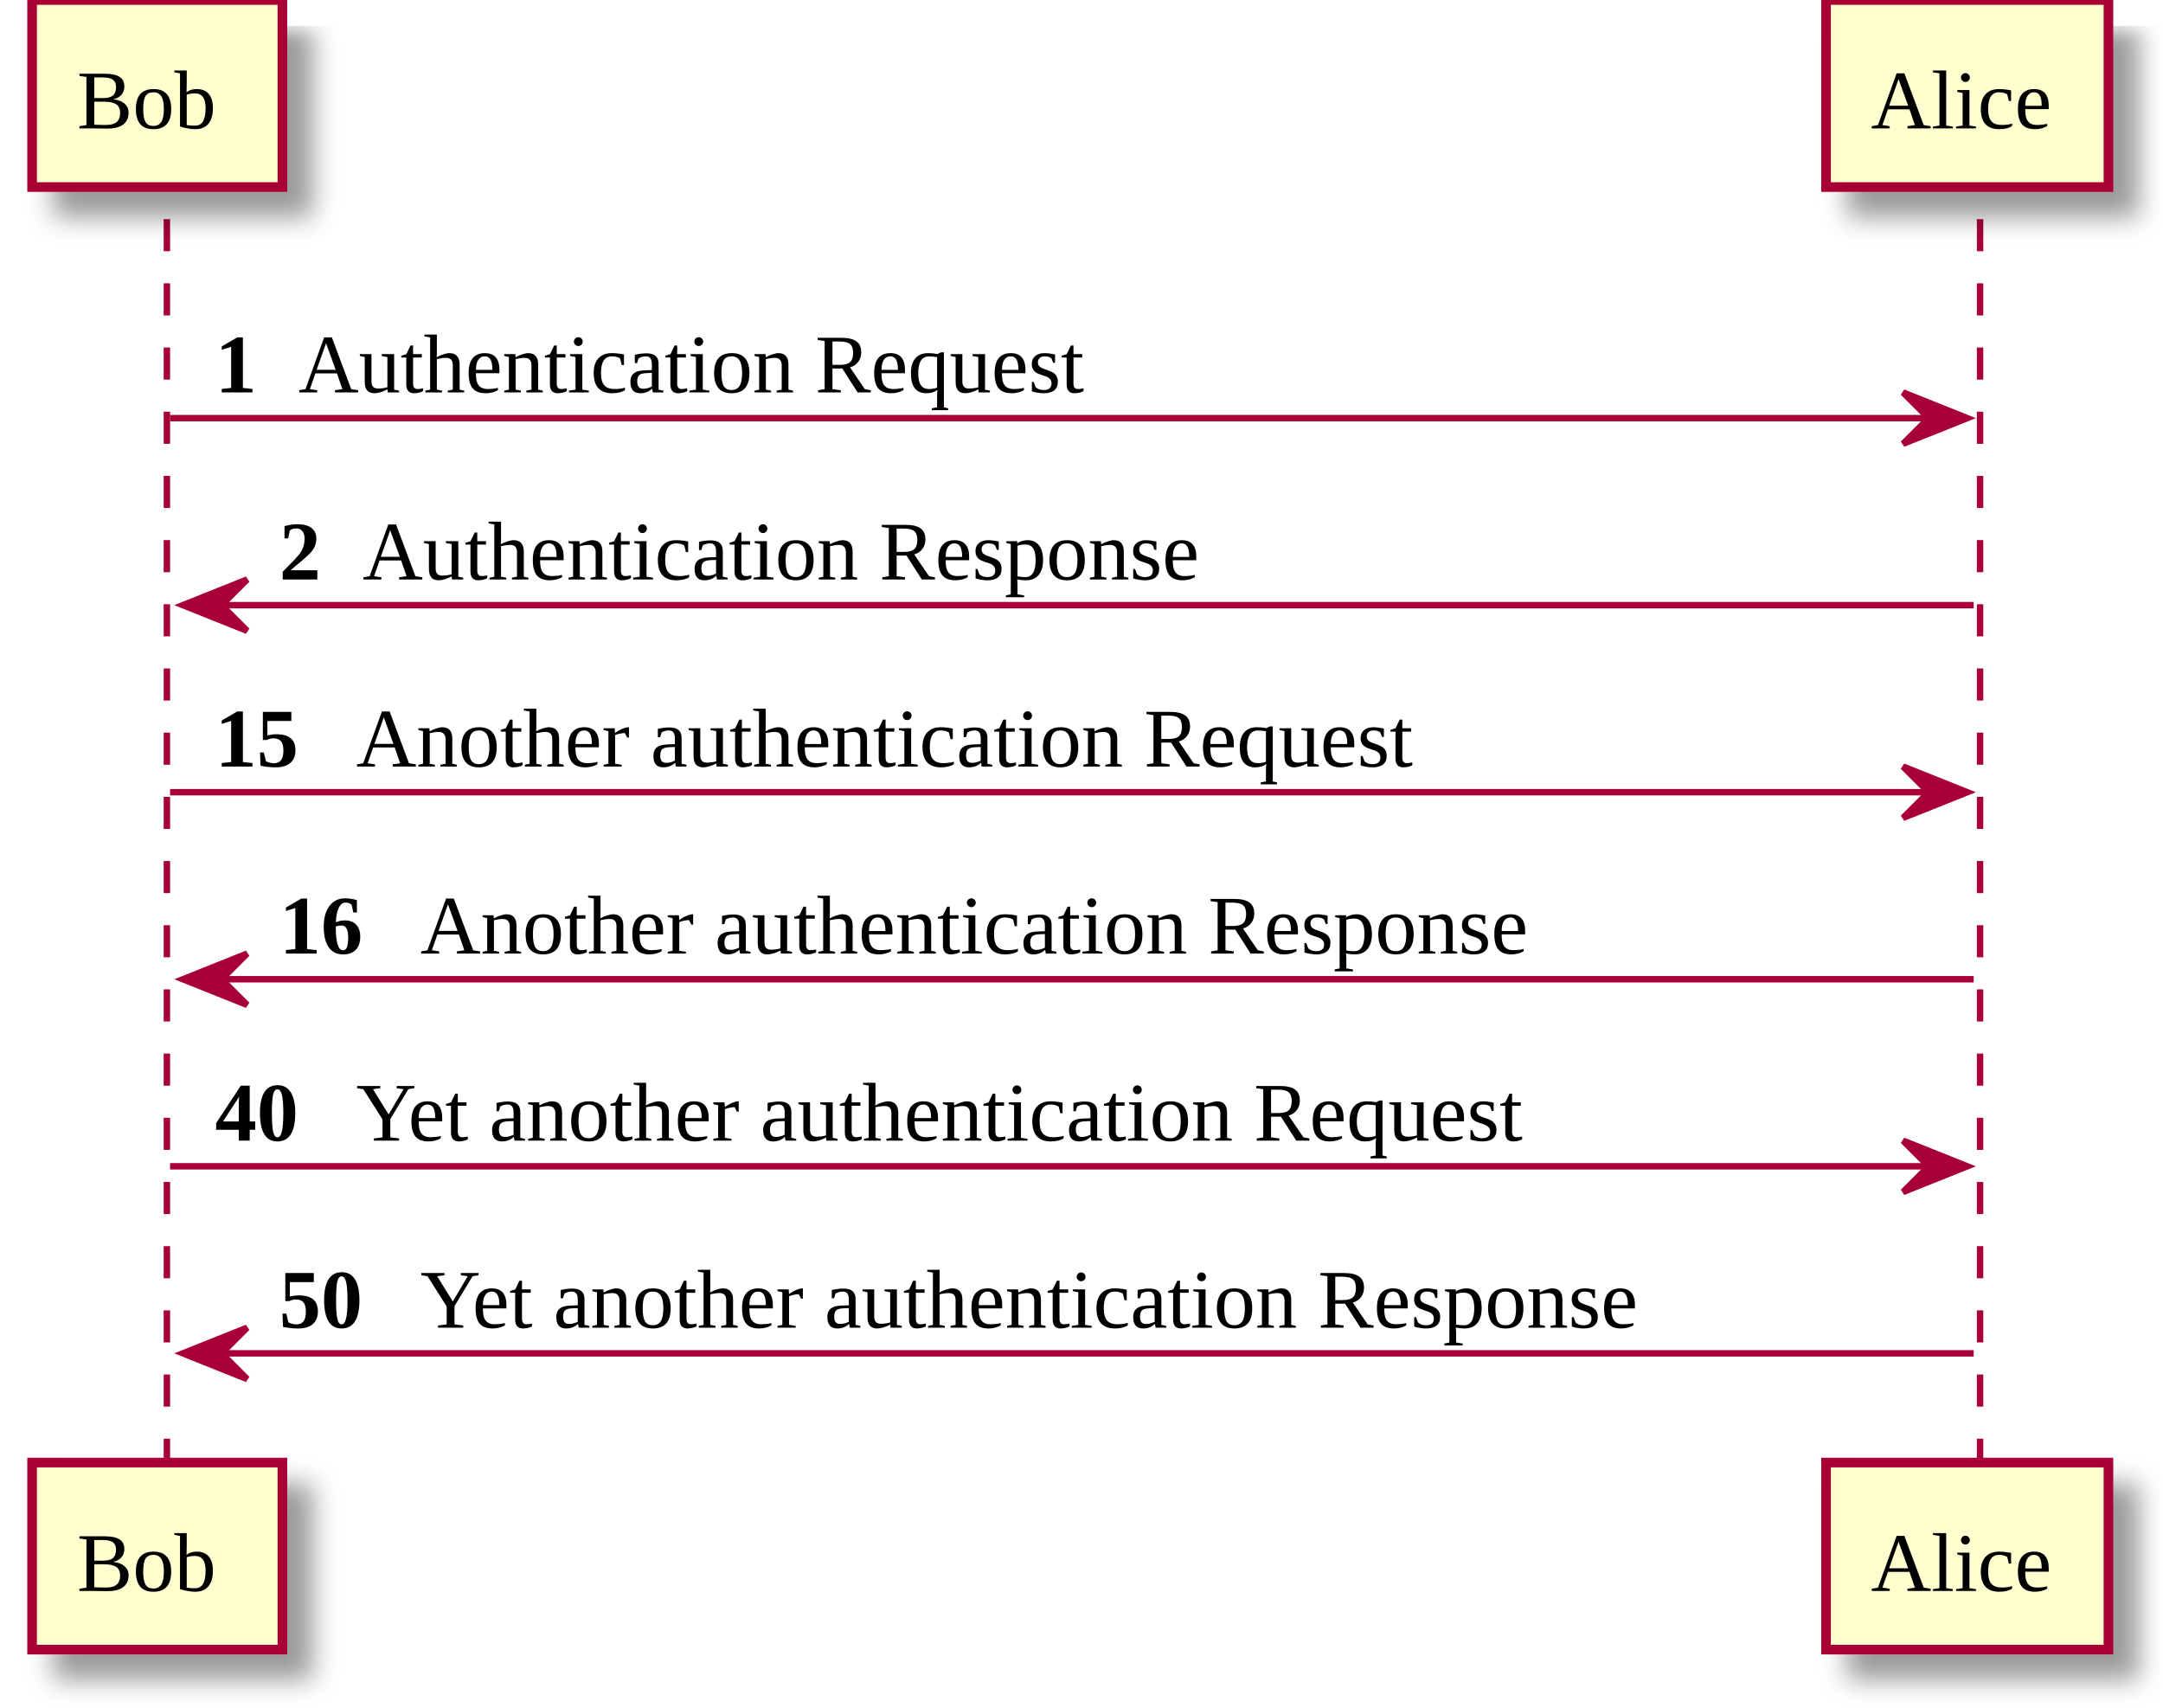
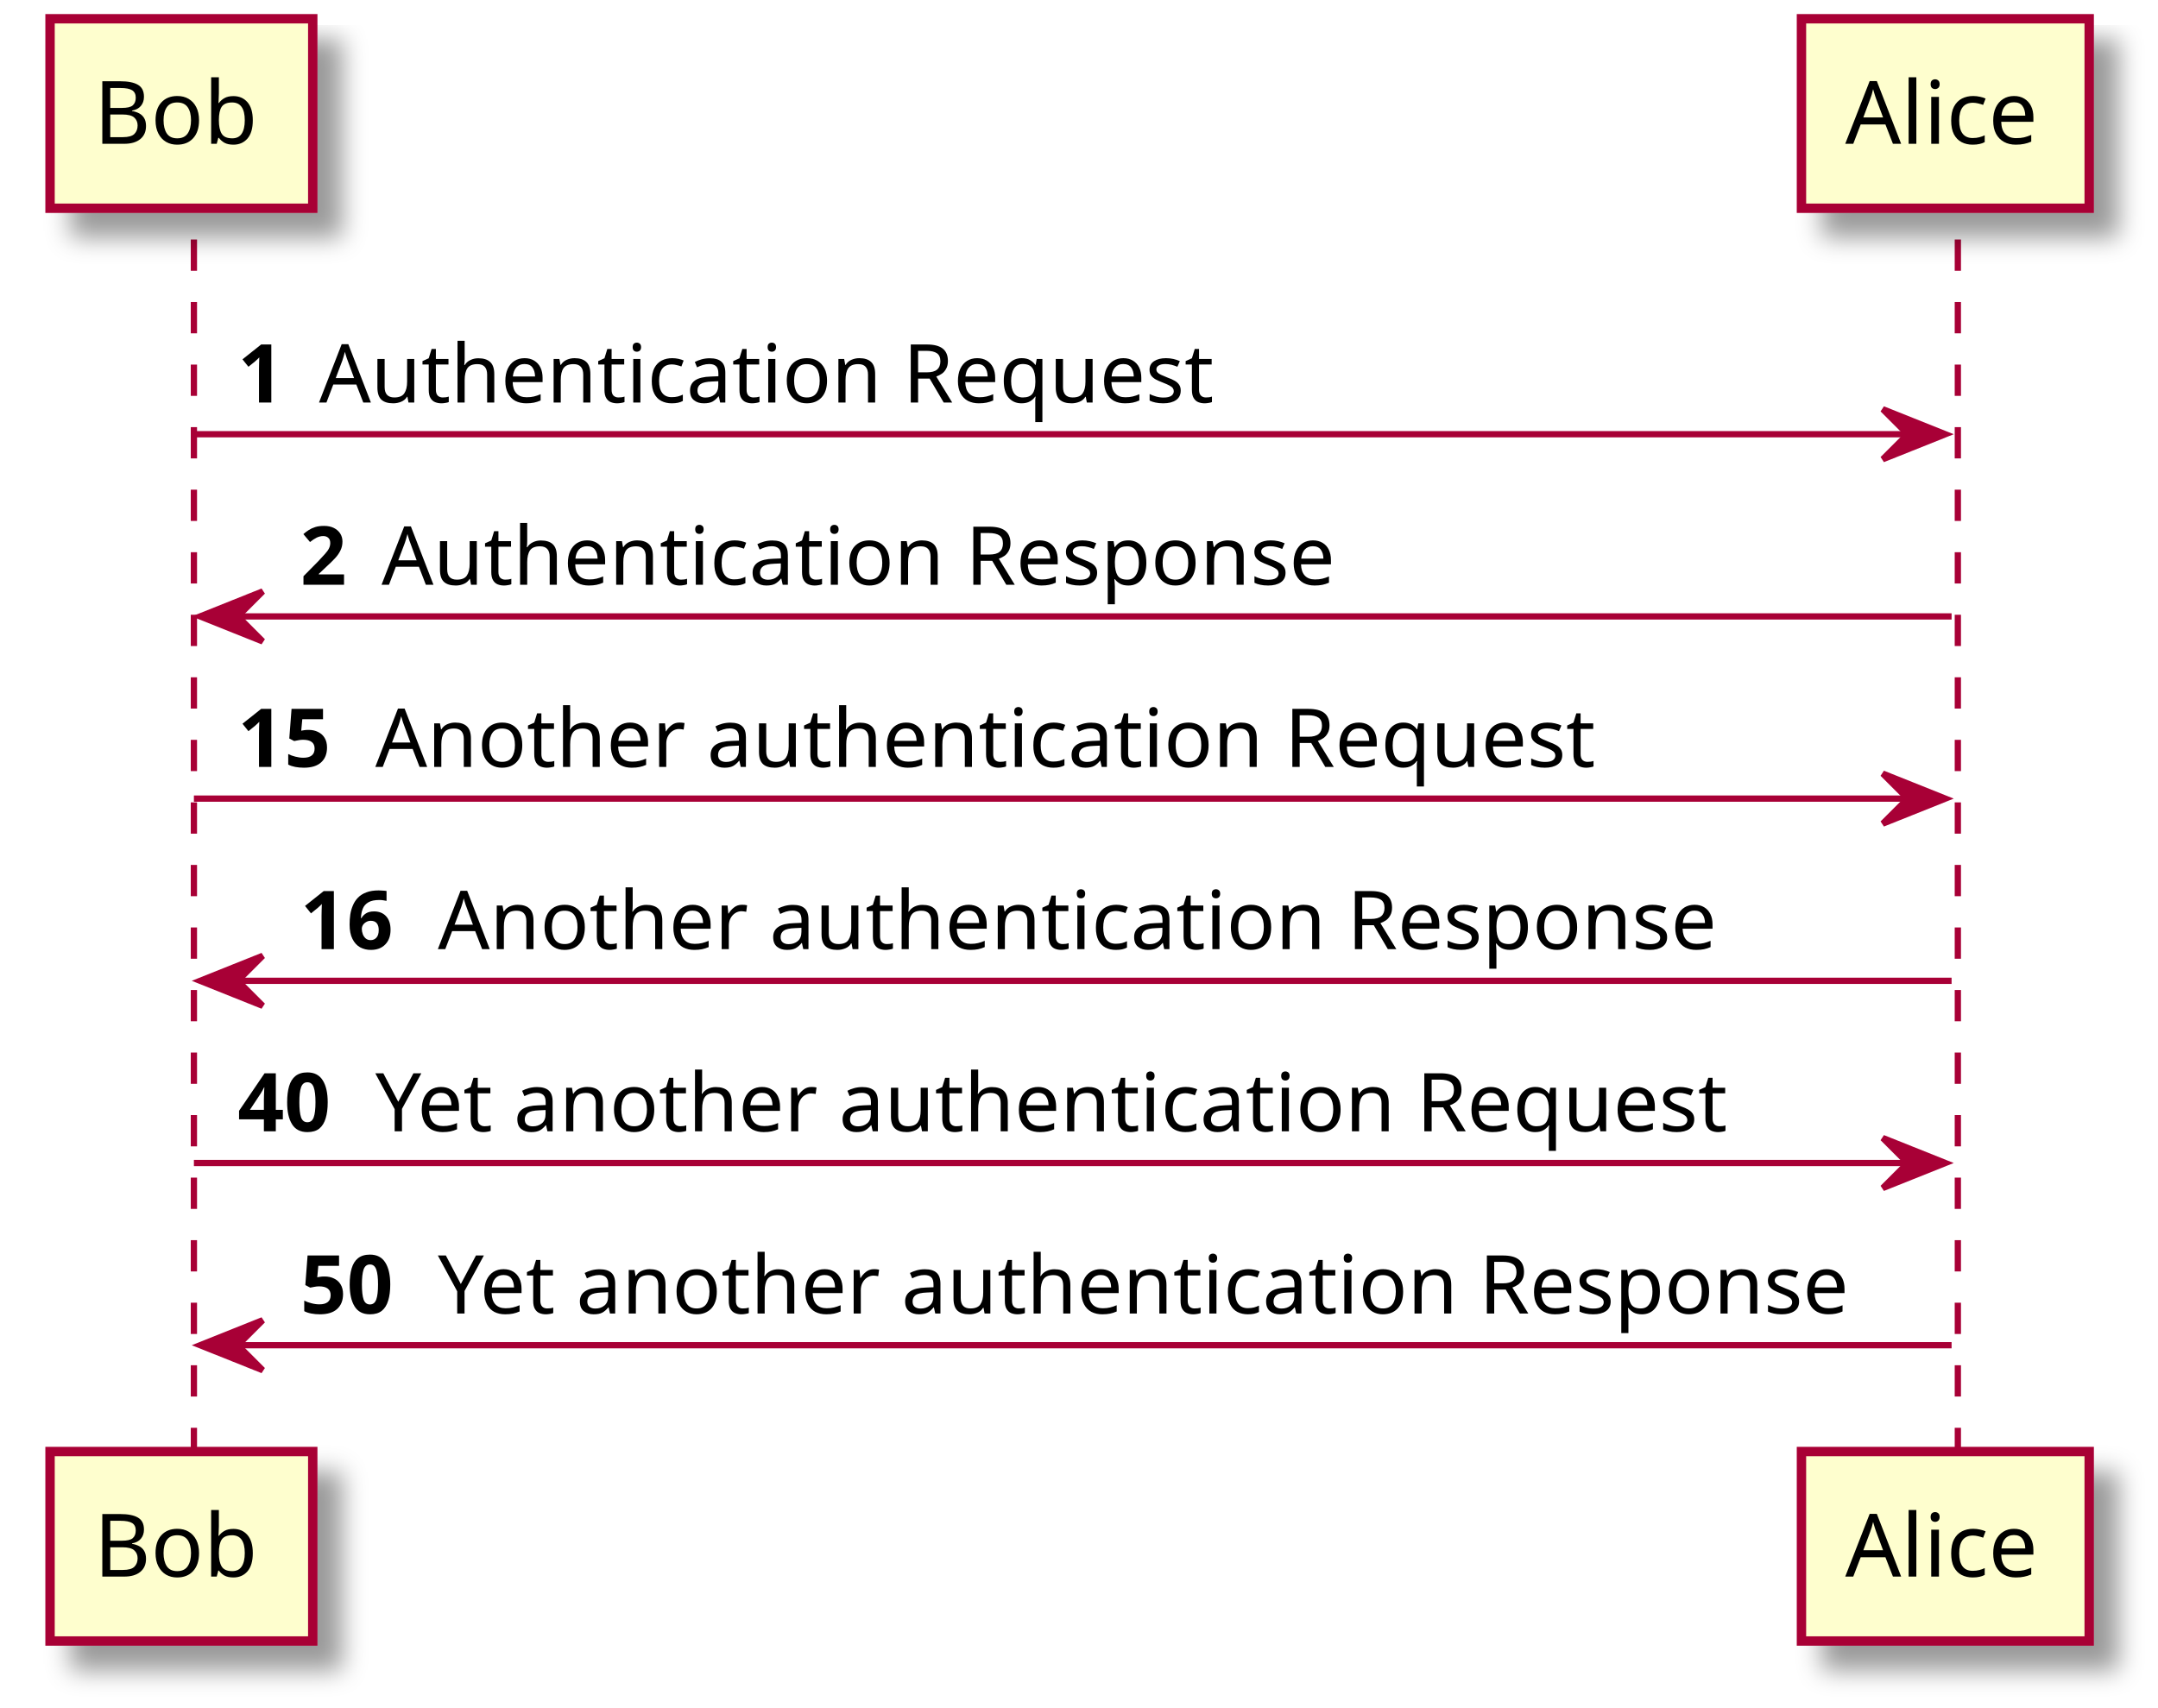
- <svg xmlns="http://www.w3.org/2000/svg" height="266pt" style="width:337px;height:266px;" version="1.1" viewBox="0 0 337 266" width="337pt">
+ <svg xmlns="http://www.w3.org/2000/svg" contentScriptType="application/ecmascript" contentStyleType="text/css" height="273px" preserveAspectRatio="none" style="width:345px;height:273px;" version="1.1" viewBox="0 0 345 273" width="345px" zoomAndPan="magnify">
  <defs>
-     <filter height="300%" id="f1" width="300%" x="-1" y="-1">
-       <feGaussianBlur result="blurOut" stdDeviation="2" />
+     <filter height="300%" id="f1pfx491rt6qy5" width="300%" x="-1" y="-1">
+       <feGaussianBlur result="blurOut" stdDeviation="2.0" />
      <feColorMatrix in="blurOut" result="blurOut2" type="matrix" values="0 0 0 0 0 0 0 0 0 0 0 0 0 0 0 0 0 0 .4 0" />
-       <feOffset dx="4" dy="4" in="blurOut2" result="blurOut3" />
+       <feOffset dx="4.0" dy="4.0" in="blurOut2" result="blurOut3" />
      <feBlend in="SourceGraphic" in2="blurOut3" mode="normal" />
    </filter>
  </defs>
  <g>
-     <line style="stroke: #A80036; stroke-width: 1.0; stroke-dasharray: 5.0,5.0;" x1="26" x2="26" y1="34.141" y2="228.984" />
-     <line style="stroke: #A80036; stroke-width: 1.0; stroke-dasharray: 5.0,5.0;" x1="308.5" x2="308.5" y1="34.141" y2="228.984" />
-     <rect fill="#FEFECE" filter="url(#f1)" height="29.141" style="stroke: #A80036; stroke-width: 1.5;" width="39" x="5" y="0" />
-     <text fill="#000000" font-size="13" lengthAdjust="spacingAndGlyphs" textLength="25" x="12" y="20">Bob</text>
-     <rect fill="#FEFECE" filter="url(#f1)" height="29.141" style="stroke: #A80036; stroke-width: 1.5;" width="39" x="5" y="227.859" />
-     <text fill="#000000" font-size="13" lengthAdjust="spacingAndGlyphs" textLength="25" x="12" y="247.859">Bob</text>
-     <rect fill="#FEFECE" filter="url(#f1)" height="29.141" style="stroke: #A80036; stroke-width: 1.5;" width="44" x="284.5" y="0" />
-     <text fill="#000000" font-size="13" lengthAdjust="spacingAndGlyphs" textLength="30" x="291.5" y="20">Alice</text>
-     <rect fill="#FEFECE" filter="url(#f1)" height="29.141" style="stroke: #A80036; stroke-width: 1.5;" width="44" x="284.5" y="227.859" />
-     <text fill="#000000" font-size="13" lengthAdjust="spacingAndGlyphs" textLength="30" x="291.5" y="247.859">Alice</text>
-     <line style="stroke: #A80036; stroke-width: 1.0;" x1="26.5" x2="302.5" y1="65.141" y2="65.141" />
-     <polygon fill="#A80036" points="296.5,61.141,306.5,65.141,296.5,69.141,300.5,65.141" style="stroke: #A80036; stroke-width: 1.0;" />
-     <text fill="#000000" font-size="13" font-weight="bold" lengthAdjust="spacingAndGlyphs" textLength="9" x="33.5" y="61.141">1</text>
-     <text fill="#000000" font-size="13" lengthAdjust="spacingAndGlyphs" textLength="149" x="46.5" y="61.141">Authentication Request</text>
-     <line style="stroke: #A80036; stroke-width: 1.0;" x1="31.5" x2="307.5" y1="94.281" y2="94.281" />
-     <polygon fill="#A80036" points="38.5,90.281,28.5,94.281,38.5,98.281,34.5,94.281" style="stroke: #A80036; stroke-width: 1.0;" />
-     <text fill="#000000" font-size="13" font-weight="bold" lengthAdjust="spacingAndGlyphs" textLength="9" x="43.5" y="90.281">2</text>
-     <text fill="#000000" font-size="13" lengthAdjust="spacingAndGlyphs" textLength="159" x="56.5" y="90.281">Authentication Response</text>
-     <line style="stroke: #A80036; stroke-width: 1.0;" x1="26.5" x2="302.5" y1="123.422" y2="123.422" />
-     <polygon fill="#A80036" points="296.5,119.422,306.5,123.422,296.5,127.422,300.5,123.422" style="stroke: #A80036; stroke-width: 1.0;" />
-     <text fill="#000000" font-size="13" font-weight="bold" lengthAdjust="spacingAndGlyphs" textLength="18" x="33.5" y="119.422">15</text>
-     <text fill="#000000" font-size="13" lengthAdjust="spacingAndGlyphs" textLength="203" x="55.5" y="119.422">Another authentication Request</text>
-     <line style="stroke: #A80036; stroke-width: 1.0;" x1="31.5" x2="307.5" y1="152.562" y2="152.562" />
-     <polygon fill="#A80036" points="38.5,148.562,28.5,152.562,38.5,156.562,34.5,152.562" style="stroke: #A80036; stroke-width: 1.0;" />
-     <text fill="#000000" font-size="13" font-weight="bold" lengthAdjust="spacingAndGlyphs" textLength="18" x="43.5" y="148.562">16</text>
-     <text fill="#000000" font-size="13" lengthAdjust="spacingAndGlyphs" textLength="213" x="65.5" y="148.562">Another authentication Response</text>
-     <line style="stroke: #A80036; stroke-width: 1.0;" x1="26.5" x2="302.5" y1="181.703" y2="181.703" />
-     <polygon fill="#A80036" points="296.5,177.703,306.5,181.703,296.5,185.703,300.5,181.703" style="stroke: #A80036; stroke-width: 1.0;" />
-     <text fill="#000000" font-size="13" font-weight="bold" lengthAdjust="spacingAndGlyphs" textLength="18" x="33.5" y="177.703">40</text>
-     <text fill="#000000" font-size="13" lengthAdjust="spacingAndGlyphs" textLength="226" x="55.5" y="177.703">Yet another authentication Request</text>
-     <line style="stroke: #A80036; stroke-width: 1.0;" x1="31.5" x2="307.5" y1="210.844" y2="210.844" />
-     <polygon fill="#A80036" points="38.5,206.844,28.5,210.844,38.5,214.844,34.5,210.844" style="stroke: #A80036; stroke-width: 1.0;" />
-     <text fill="#000000" font-size="13" font-weight="bold" lengthAdjust="spacingAndGlyphs" textLength="18" x="43.5" y="206.844">50</text>
-     <text fill="#000000" font-size="13" lengthAdjust="spacingAndGlyphs" textLength="236" x="65.5" y="206.844">Yet another authentication Response</text>
+     <line style="stroke: #A80036; stroke-width: 1.0; stroke-dasharray: 5.0,5.0;" x1="31" x2="31" y1="38.297" y2="233.094" />
+     <line style="stroke: #A80036; stroke-width: 1.0; stroke-dasharray: 5.0,5.0;" x1="313" x2="313" y1="38.297" y2="233.094" />
+     <rect fill="#FEFECE" filter="url(#f1pfx491rt6qy5)" height="30.297" style="stroke: #A80036; stroke-width: 1.5;" width="42" x="8" y="3" />
+     <text fill="#000000" font-family="sans-serif" font-size="14" lengthAdjust="spacingAndGlyphs" textLength="28" x="15" y="22.995">Bob</text>
+     <rect fill="#FEFECE" filter="url(#f1pfx491rt6qy5)" height="30.297" style="stroke: #A80036; stroke-width: 1.5;" width="42" x="8" y="232.094" />
+     <text fill="#000000" font-family="sans-serif" font-size="14" lengthAdjust="spacingAndGlyphs" textLength="28" x="15" y="252.089">Bob</text>
+     <rect fill="#FEFECE" filter="url(#f1pfx491rt6qy5)" height="30.297" style="stroke: #A80036; stroke-width: 1.5;" width="46" x="288" y="3" />
+     <text fill="#000000" font-family="sans-serif" font-size="14" lengthAdjust="spacingAndGlyphs" textLength="32" x="295" y="22.995">Alice</text>
+     <rect fill="#FEFECE" filter="url(#f1pfx491rt6qy5)" height="30.297" style="stroke: #A80036; stroke-width: 1.5;" width="46" x="288" y="232.094" />
+     <text fill="#000000" font-family="sans-serif" font-size="14" lengthAdjust="spacingAndGlyphs" textLength="32" x="295" y="252.089">Alice</text>
+     <polygon fill="#A80036" points="301,65.43,311,69.43,301,73.43,305,69.43" style="stroke: #A80036; stroke-width: 1.0;" />
+     <line style="stroke: #A80036; stroke-width: 1.0;" x1="31" x2="307" y1="69.43" y2="69.43" />
+     <text fill="#000000" font-family="sans-serif" font-size="13" font-weight="bold" lengthAdjust="spacingAndGlyphs" textLength="9" x="38" y="64.364">1</text>
+     <text fill="#000000" font-family="sans-serif" font-size="13" lengthAdjust="spacingAndGlyphs" textLength="149" x="51" y="64.364">Authentication Request</text>
+     <polygon fill="#A80036" points="42,94.562,32,98.562,42,102.562,38,98.562" style="stroke: #A80036; stroke-width: 1.0;" />
+     <line style="stroke: #A80036; stroke-width: 1.0;" x1="36" x2="312" y1="98.562" y2="98.562" />
+     <text fill="#000000" font-family="sans-serif" font-size="13" font-weight="bold" lengthAdjust="spacingAndGlyphs" textLength="9" x="48" y="93.497">2</text>
+     <text fill="#000000" font-family="sans-serif" font-size="13" lengthAdjust="spacingAndGlyphs" textLength="159" x="61" y="93.497">Authentication Response</text>
+     <polygon fill="#A80036" points="301,123.695,311,127.695,301,131.695,305,127.695" style="stroke: #A80036; stroke-width: 1.0;" />
+     <line style="stroke: #A80036; stroke-width: 1.0;" x1="31" x2="307" y1="127.695" y2="127.695" />
+     <text fill="#000000" font-family="sans-serif" font-size="13" font-weight="bold" lengthAdjust="spacingAndGlyphs" textLength="18" x="38" y="122.629">15</text>
+     <text fill="#000000" font-family="sans-serif" font-size="13" lengthAdjust="spacingAndGlyphs" textLength="203" x="60" y="122.629">Another authentication Request</text>
+     <polygon fill="#A80036" points="42,152.828,32,156.828,42,160.828,38,156.828" style="stroke: #A80036; stroke-width: 1.0;" />
+     <line style="stroke: #A80036; stroke-width: 1.0;" x1="36" x2="312" y1="156.828" y2="156.828" />
+     <text fill="#000000" font-family="sans-serif" font-size="13" font-weight="bold" lengthAdjust="spacingAndGlyphs" textLength="18" x="48" y="151.762">16</text>
+     <text fill="#000000" font-family="sans-serif" font-size="13" lengthAdjust="spacingAndGlyphs" textLength="213" x="70" y="151.762">Another authentication Response</text>
+     <polygon fill="#A80036" points="301,181.961,311,185.961,301,189.961,305,185.961" style="stroke: #A80036; stroke-width: 1.0;" />
+     <line style="stroke: #A80036; stroke-width: 1.0;" x1="31" x2="307" y1="185.961" y2="185.961" />
+     <text fill="#000000" font-family="sans-serif" font-size="13" font-weight="bold" lengthAdjust="spacingAndGlyphs" textLength="18" x="38" y="180.895">40</text>
+     <text fill="#000000" font-family="sans-serif" font-size="13" lengthAdjust="spacingAndGlyphs" textLength="226" x="60" y="180.895">Yet another authentication Request</text>
+     <polygon fill="#A80036" points="42,211.094,32,215.094,42,219.094,38,215.094" style="stroke: #A80036; stroke-width: 1.0;" />
+     <line style="stroke: #A80036; stroke-width: 1.0;" x1="36" x2="312" y1="215.094" y2="215.094" />
+     <text fill="#000000" font-family="sans-serif" font-size="13" font-weight="bold" lengthAdjust="spacingAndGlyphs" textLength="18" x="48" y="210.028">50</text>
+     <text fill="#000000" font-family="sans-serif" font-size="13" lengthAdjust="spacingAndGlyphs" textLength="236" x="70" y="210.028">Yet another authentication Response</text>
  </g>
</svg>
